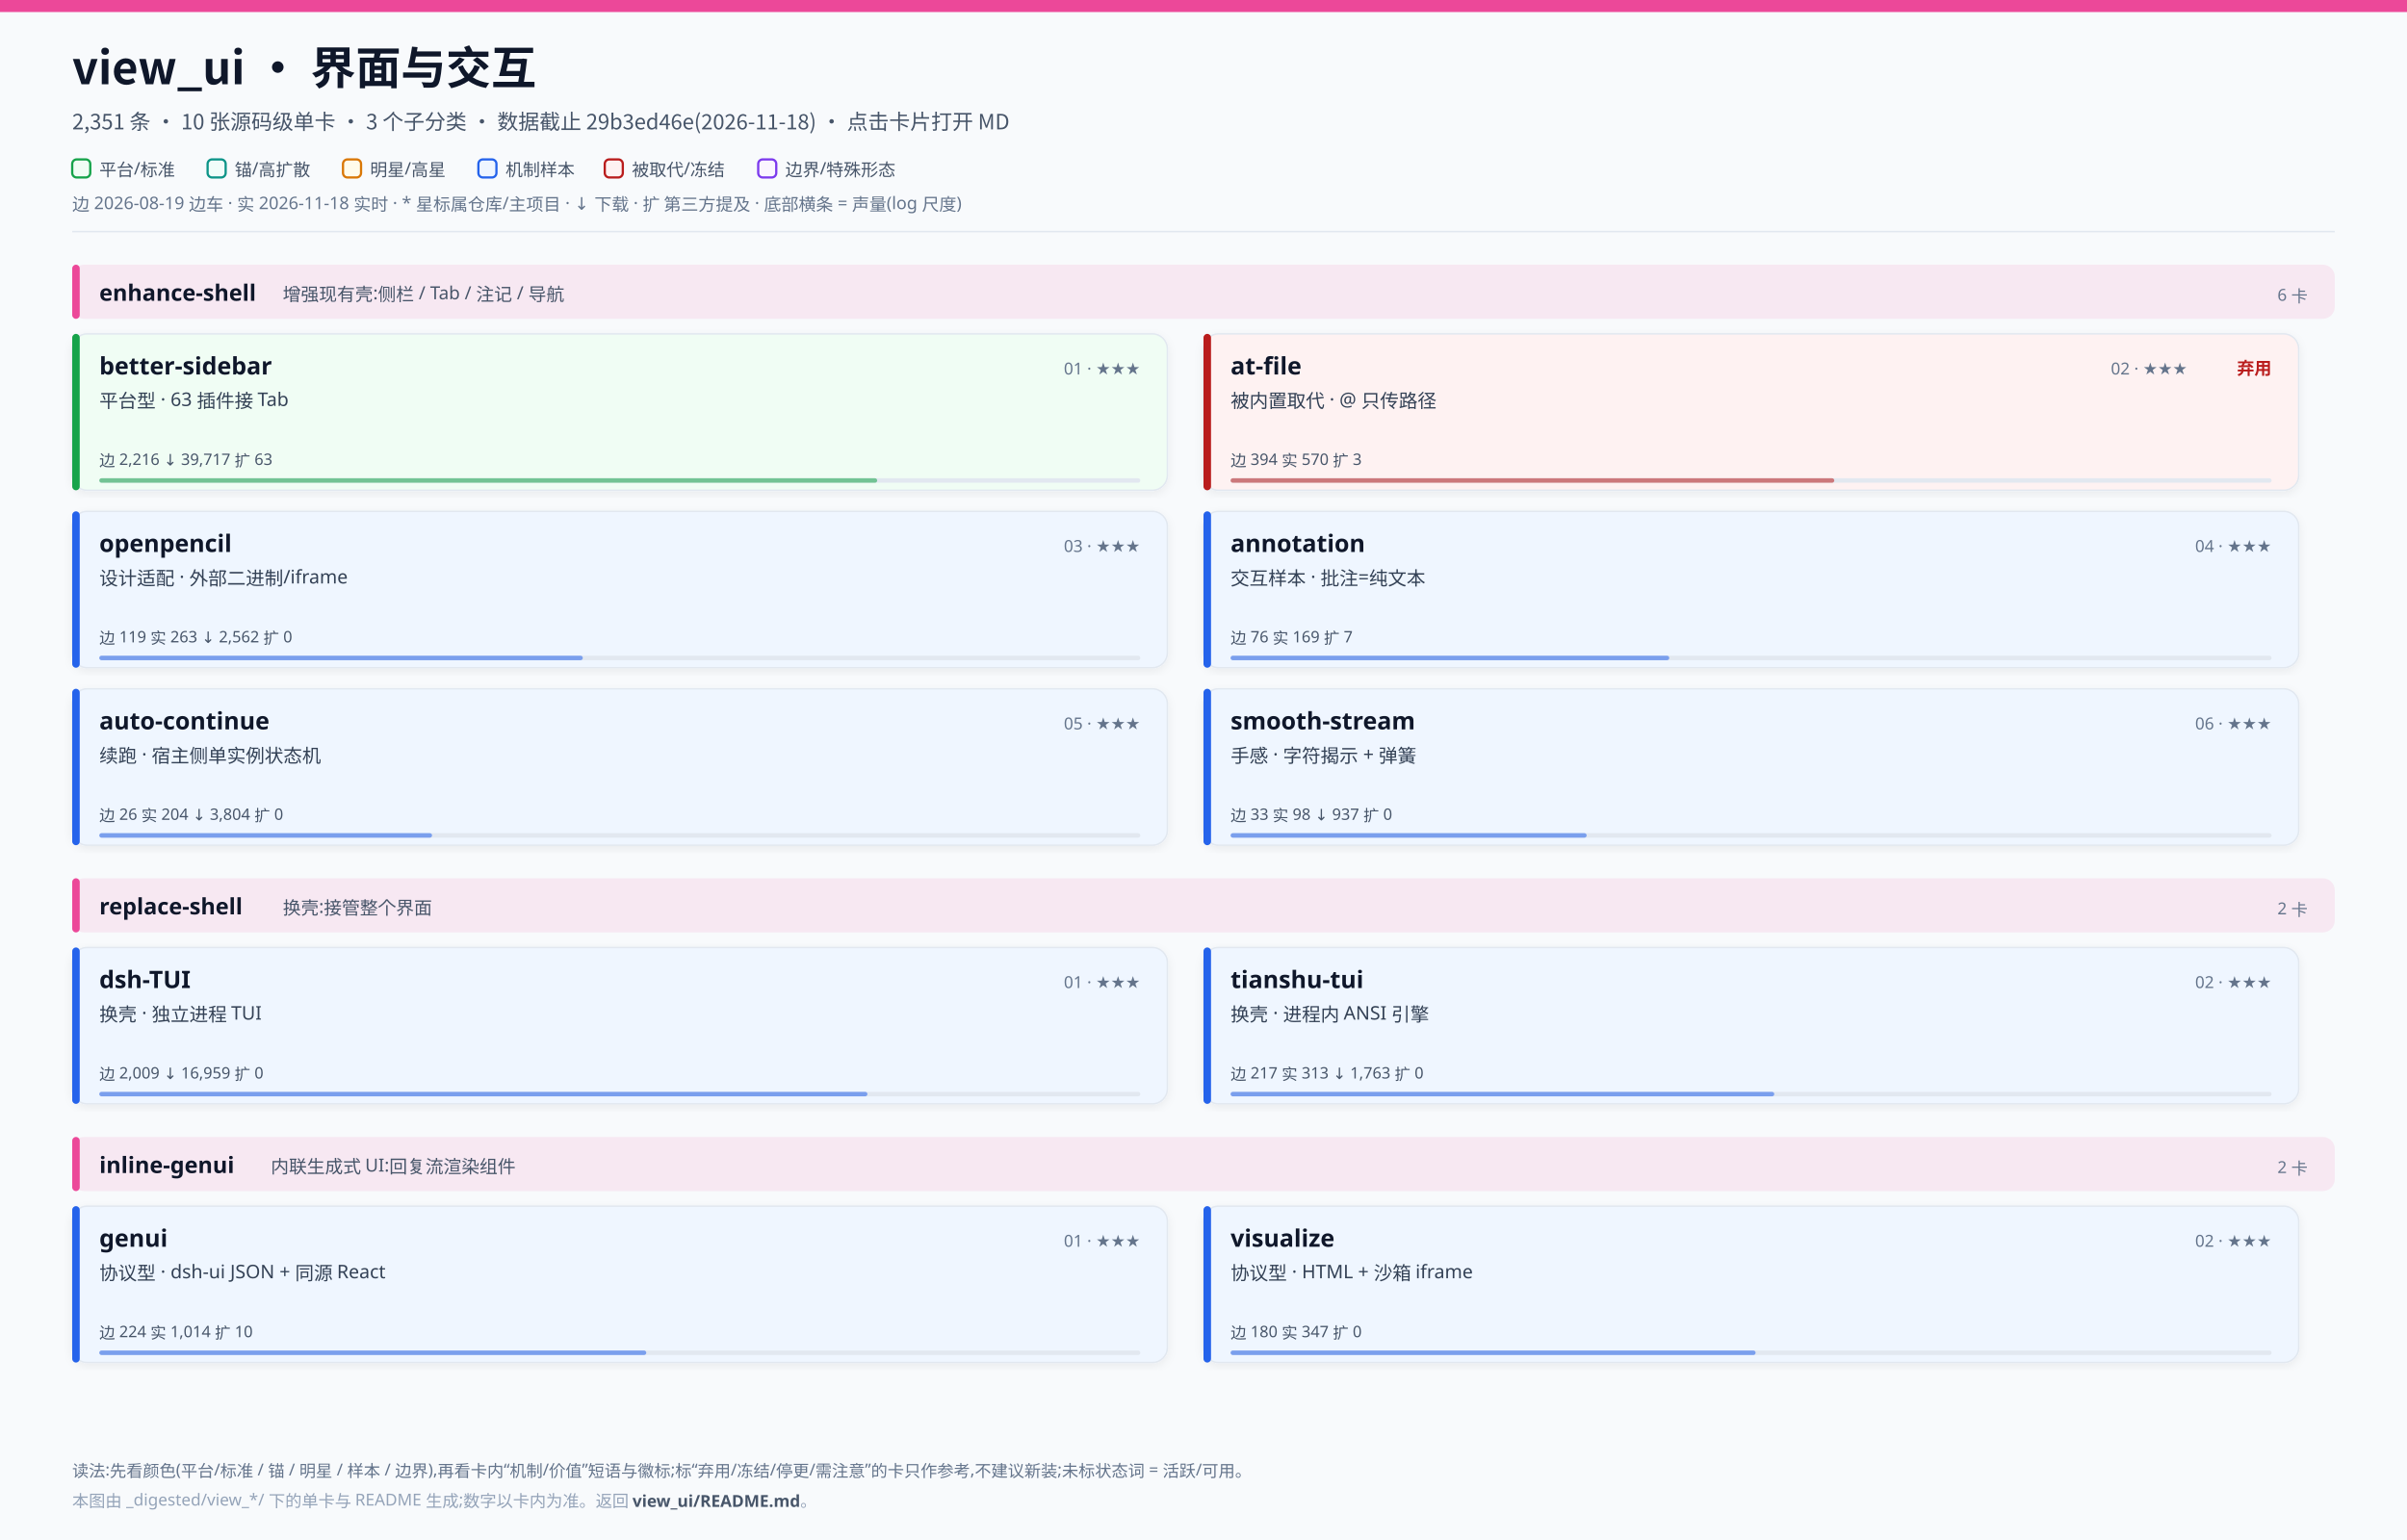
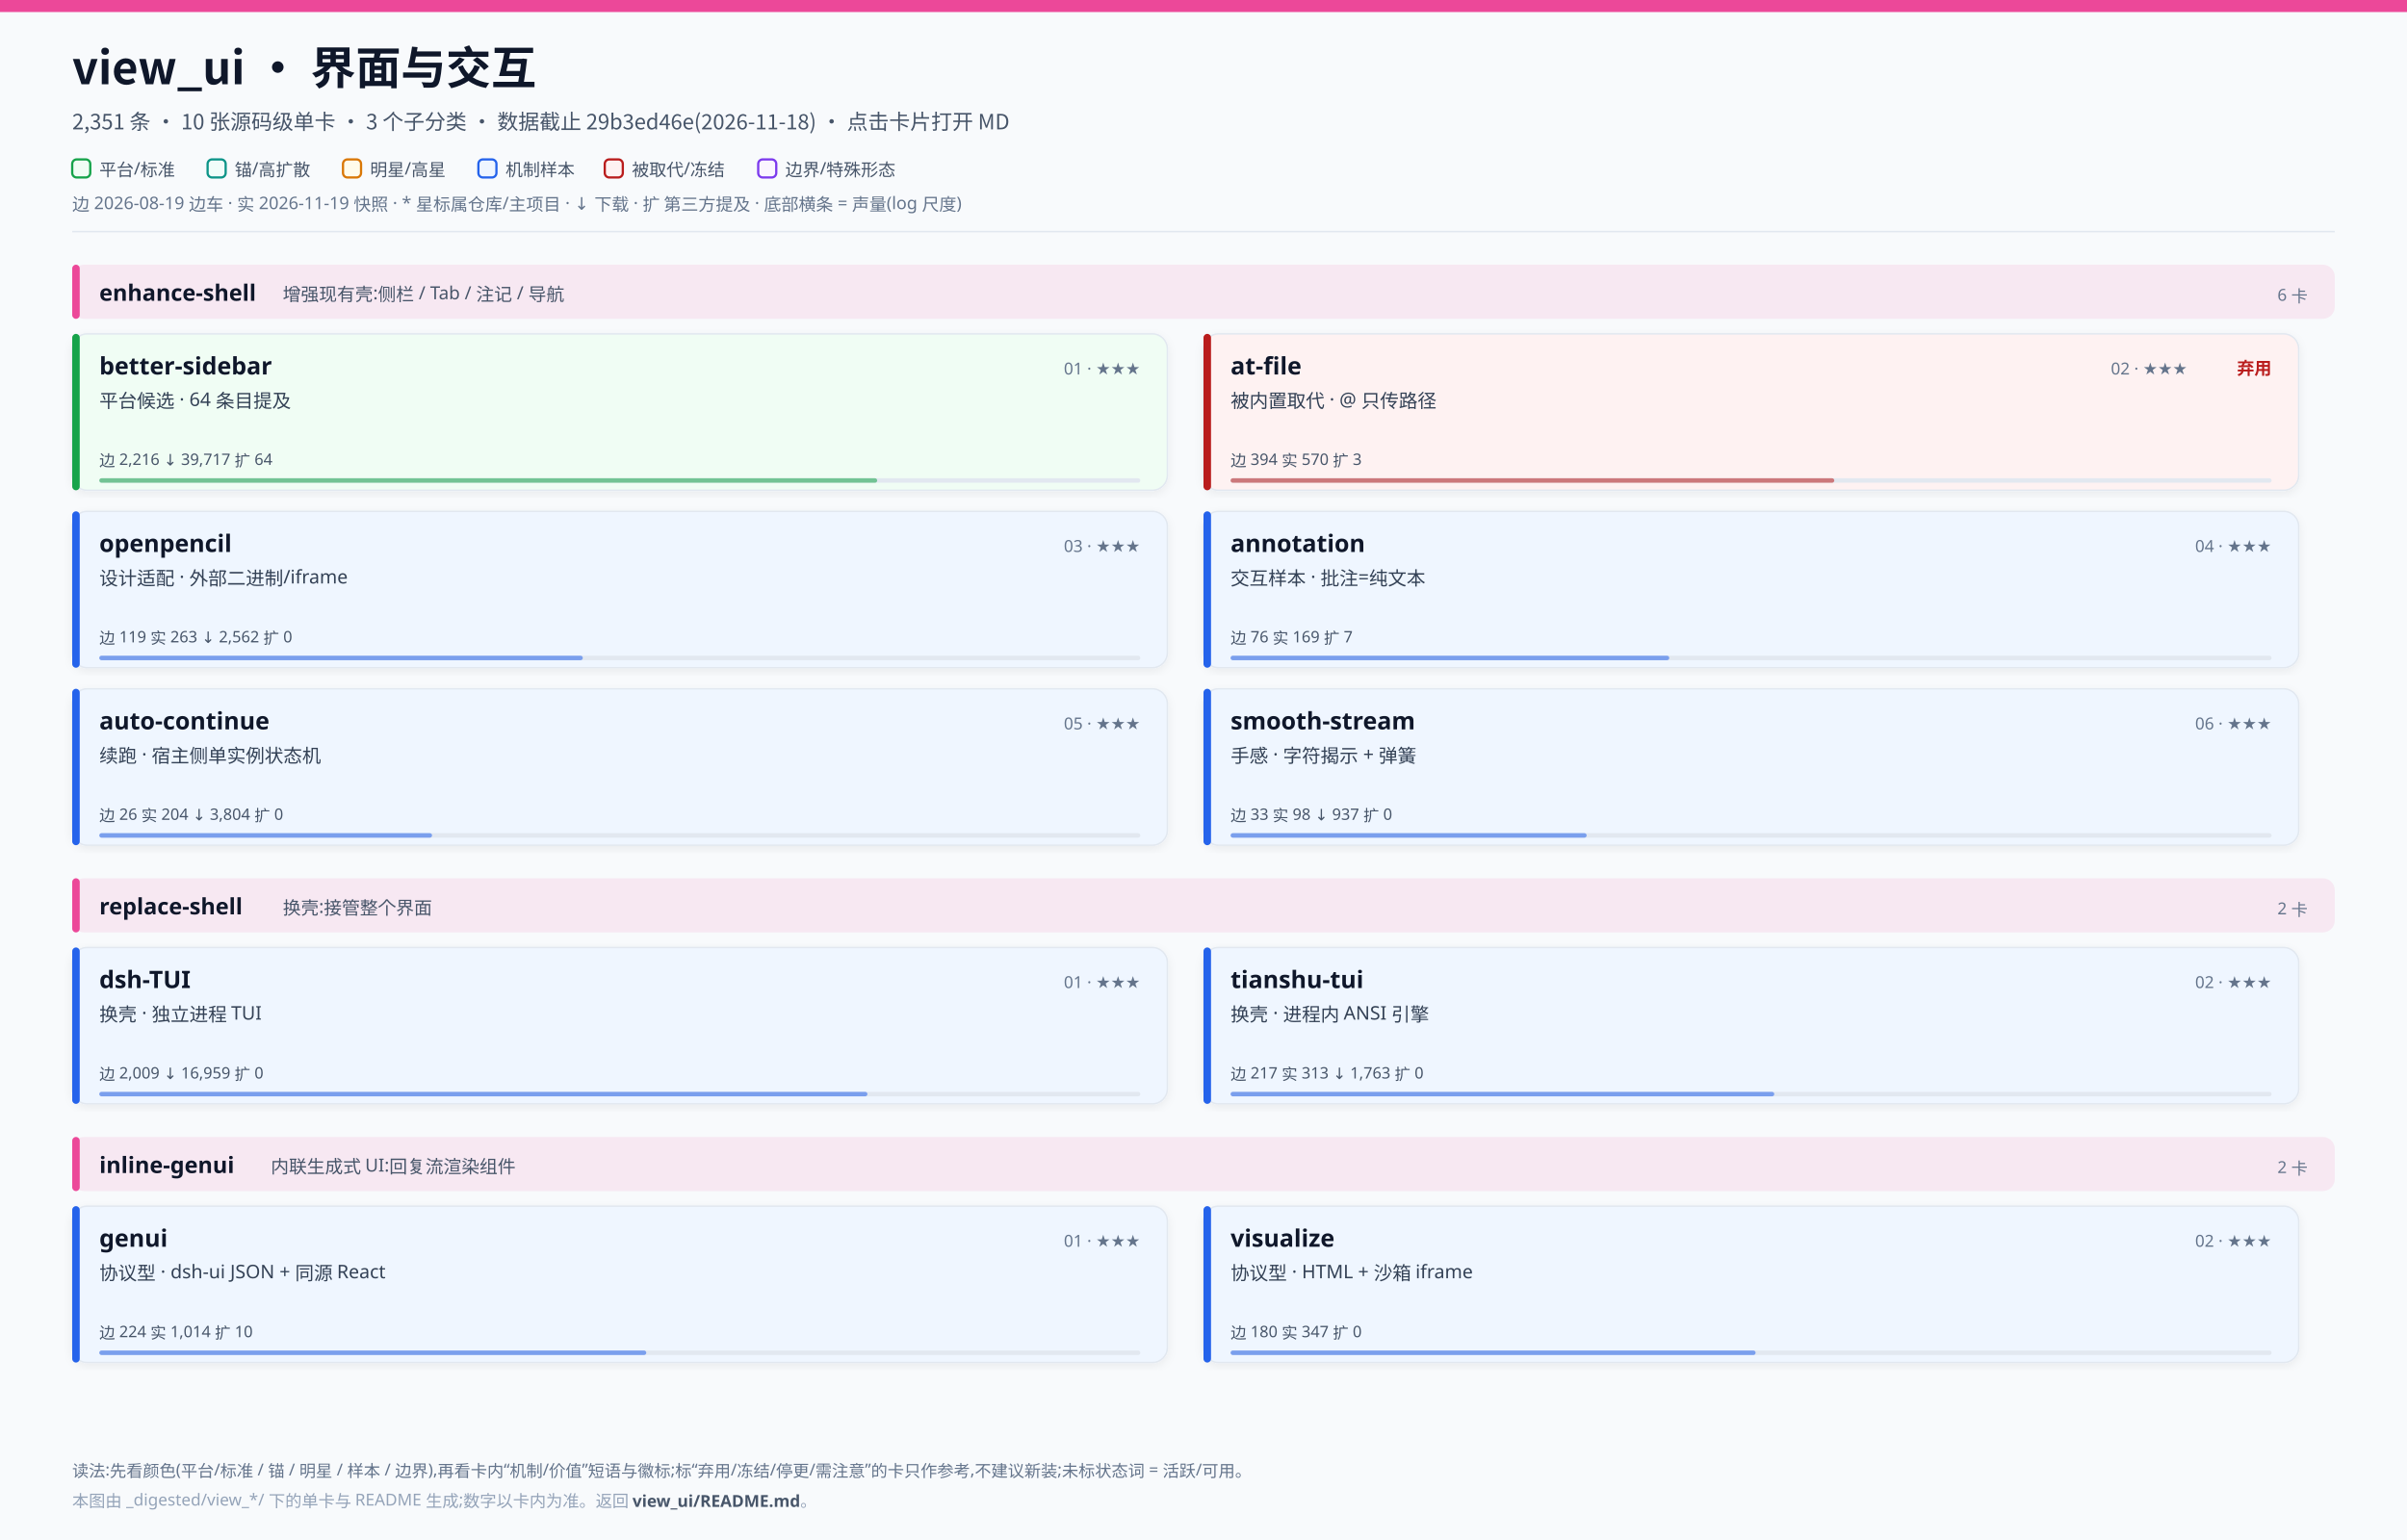
<svg xmlns="http://www.w3.org/2000/svg" xmlns:xlink="http://www.w3.org/1999/xlink" width="1600" height="1024" viewBox="0 0 1600 1024" role="img" aria-labelledby="t d">
  <defs>
    <filter id="shadow" x="-5%" y="-5%" width="110%" height="110%">
      <feDropShadow dx="0" dy="2" stdDeviation="3" flood-color="#0f172a" flood-opacity="0.06" />
    </filter>
  </defs>
  <rect width="1600" height="1024" fill="#f8fafc" />
  <rect x="0" y="0" width="1600" height="8" fill="#ec4899" />
  <a xlink:href="README.md" href="README.md">
    <text x="48" y="56" font-family="'PingFang SC','Noto Sans CJK SC','Microsoft YaHei',sans-serif" font-size="30" font-weight="700" fill="#0f172a">view_ui · 界面与交互</text>
  </a>
  <text x="48" y="86" font-family="'PingFang SC','Noto Sans CJK SC','Microsoft YaHei',sans-serif" font-size="14" fill="#475569">2,351 条 · 10 张源码级单卡 · 3 个子分类 · 数据截止 29b3ed46e(2026-11-18) · 点击卡片打开 MD</text>
  <rect x="48" y="106" width="12" height="12" rx="3" fill="#f0fdf4" stroke="#16a34a" stroke-width="1.5" />
  <text x="66" y="117" font-family="sans-serif" font-size="11.5" fill="#475569">平台/标准</text>
  <rect x="138" y="106" width="12" height="12" rx="3" fill="#f0fdfa" stroke="#0d9488" stroke-width="1.5" />
  <text x="156" y="117" font-family="sans-serif" font-size="11.5" fill="#475569">锚/高扩散</text>
  <rect x="228" y="106" width="12" height="12" rx="3" fill="#fffbeb" stroke="#d97706" stroke-width="1.5" />
  <text x="246" y="117" font-family="sans-serif" font-size="11.5" fill="#475569">明星/高星</text>
  <rect x="318" y="106" width="12" height="12" rx="3" fill="#eff6ff" stroke="#2563eb" stroke-width="1.5" />
  <text x="336" y="117" font-family="sans-serif" font-size="11.5" fill="#475569">机制样本</text>
  <rect x="402" y="106" width="12" height="12" rx="3" fill="#fef2f2" stroke="#b91c1c" stroke-width="1.5" />
  <text x="420" y="117" font-family="sans-serif" font-size="11.5" fill="#475569">被取代/冻结</text>
  <rect x="504" y="106" width="12" height="12" rx="3" fill="#faf5ff" stroke="#7c3aed" stroke-width="1.5" />
  <text x="522" y="117" font-family="sans-serif" font-size="11.5" fill="#475569">边界/特殊形态</text>
-   <text x="48" y="140" font-family="sans-serif" font-size="11.5" fill="#64748b">边 2026-08-19 边车 · 实 2026-11-18 实时 · * 星标属仓库/主项目 · ↓ 下载 · 扩 第三方提及 · 底部横条 = 声量(log 尺度)</text>
+   <text x="48" y="140" font-family="sans-serif" font-size="11.5" fill="#64748b">边 2026-08-19 边车 · 实 2026-11-19 快照 · * 星标属仓库/主项目 · ↓ 下载 · 扩 第三方提及 · 底部横条 = 声量(log 尺度)</text>
  <line x1="48" y1="154" x2="1552" y2="154" stroke="#e2e8f0" />
  <a xlink:href="enhance-shell/README.md" href="enhance-shell/README.md">
    <rect x="48" y="176" width="1504" height="36" rx="8" fill="#ec4899" fill-opacity="0.10" />
    <rect x="48" y="176" width="5" height="36" rx="2.5" fill="#ec4899" />
    <text x="66" y="200" font-family="'PingFang SC',sans-serif" font-size="15" font-weight="700" fill="#0f172a">enhance-shell</text>
    <text x="188" y="200" font-family="'PingFang SC',sans-serif" font-size="12" fill="#475569">增强现有壳:侧栏 / Tab / 注记 / 导航</text>
    <text x="1534" y="200" text-anchor="end" font-family="sans-serif" font-size="11" fill="#64748b">6 卡</text>
  </a>
  <a xlink:href="enhance-shell/01-better-sidebar.md" href="enhance-shell/01-better-sidebar.md">
    <g>
      <rect x="48" y="222" width="728" height="104" rx="10" fill="#f0fdf4" stroke="#e2e8f0" filter="url(#shadow)" />
      <rect x="48" y="222" width="5" height="104" rx="2.5" fill="#16a34a" />
      <text x="66" y="249" font-family="'PingFang SC',sans-serif" font-size="16" font-weight="700" fill="#0f172a">better-sidebar</text>
      <text x="758" y="249" text-anchor="end" font-family="sans-serif" font-size="11" fill="#64748b">01 · ★★★</text>
-       <text x="66" y="271" font-family="'PingFang SC',sans-serif" font-size="12.5" fill="#334155">平台型 · 63 插件接 Tab</text>
-       <text x="66" y="310" font-family="sans-serif" font-size="10.5" fill="#475569">边 2,216   ↓ 39,717   扩 63</text>
+       <text x="66" y="271" font-family="'PingFang SC',sans-serif" font-size="12.5" fill="#334155">平台候选 · 64 条目提及</text>
+       <text x="66" y="310" font-family="sans-serif" font-size="10.5" fill="#475569">边 2,216   ↓ 39,717   扩 64</text>
      <rect x="66" y="318" width="692" height="3" rx="1.5" fill="#e2e8f0" />
      <rect x="66" y="318" width="517.1" height="3" rx="1.5" fill="#16a34a" fill-opacity="0.55" />
    </g>
  </a>
  <a xlink:href="enhance-shell/02-at-file.md" href="enhance-shell/02-at-file.md">
    <g>
      <rect x="800" y="222" width="728" height="104" rx="10" fill="#fef2f2" stroke="#e2e8f0" filter="url(#shadow)" />
      <rect x="800" y="222" width="5" height="104" rx="2.5" fill="#b91c1c" />
      <text x="818" y="249" font-family="'PingFang SC',sans-serif" font-size="16" font-weight="700" fill="#0f172a">at-file</text>
      <text x="1454" y="249" text-anchor="end" font-family="sans-serif" font-size="11" fill="#64748b">02 · ★★★</text>
      <text x="1510" y="249" text-anchor="end" font-family="'PingFang SC',sans-serif" font-size="11.5" font-weight="700" fill="#b91c1c">弃用</text>
      <text x="818" y="271" font-family="'PingFang SC',sans-serif" font-size="12.5" fill="#334155">被内置取代 · @ 只传路径</text>
      <text x="818" y="310" font-family="sans-serif" font-size="10.5" fill="#475569">边 394   实 570   扩 3</text>
      <rect x="818" y="318" width="692" height="3" rx="1.5" fill="#e2e8f0" />
      <rect x="818" y="318" width="401.3" height="3" rx="1.5" fill="#b91c1c" fill-opacity="0.55" />
    </g>
  </a>
  <a xlink:href="enhance-shell/03-openpencil.md" href="enhance-shell/03-openpencil.md">
    <g>
      <rect x="48" y="340" width="728" height="104" rx="10" fill="#eff6ff" stroke="#e2e8f0" filter="url(#shadow)" />
      <rect x="48" y="340" width="5" height="104" rx="2.5" fill="#2563eb" />
      <text x="66" y="367" font-family="'PingFang SC',sans-serif" font-size="16" font-weight="700" fill="#0f172a">openpencil</text>
      <text x="758" y="367" text-anchor="end" font-family="sans-serif" font-size="11" fill="#64748b">03 · ★★★</text>
      <text x="66" y="389" font-family="'PingFang SC',sans-serif" font-size="12.5" fill="#334155">设计适配 · 外部二进制/iframe</text>
      <text x="66" y="428" font-family="sans-serif" font-size="10.5" fill="#475569">边 119   实 263   ↓ 2,562   扩 0</text>
      <rect x="66" y="436" width="692" height="3" rx="1.5" fill="#e2e8f0" />
      <rect x="66" y="436" width="321.4" height="3" rx="1.5" fill="#2563eb" fill-opacity="0.55" />
    </g>
  </a>
  <a xlink:href="enhance-shell/04-dsh-annotation.md" href="enhance-shell/04-dsh-annotation.md">
    <g>
      <rect x="800" y="340" width="728" height="104" rx="10" fill="#eff6ff" stroke="#e2e8f0" filter="url(#shadow)" />
      <rect x="800" y="340" width="5" height="104" rx="2.5" fill="#2563eb" />
      <text x="818" y="367" font-family="'PingFang SC',sans-serif" font-size="16" font-weight="700" fill="#0f172a">annotation</text>
      <text x="1510" y="367" text-anchor="end" font-family="sans-serif" font-size="11" fill="#64748b">04 · ★★★</text>
      <text x="818" y="389" font-family="'PingFang SC',sans-serif" font-size="12.5" fill="#334155">交互样本 · 批注=纯文本</text>
      <text x="818" y="428" font-family="sans-serif" font-size="10.5" fill="#475569">边 76   实 169   扩 7</text>
      <rect x="818" y="436" width="692" height="3" rx="1.5" fill="#e2e8f0" />
      <rect x="818" y="436" width="291.6" height="3" rx="1.5" fill="#2563eb" fill-opacity="0.55" />
    </g>
  </a>
  <a xlink:href="enhance-shell/05-auto-continue.md" href="enhance-shell/05-auto-continue.md">
    <g>
      <rect x="48" y="458" width="728" height="104" rx="10" fill="#eff6ff" stroke="#e2e8f0" filter="url(#shadow)" />
      <rect x="48" y="458" width="5" height="104" rx="2.5" fill="#2563eb" />
      <text x="66" y="485" font-family="'PingFang SC',sans-serif" font-size="16" font-weight="700" fill="#0f172a">auto-continue</text>
      <text x="758" y="485" text-anchor="end" font-family="sans-serif" font-size="11" fill="#64748b">05 · ★★★</text>
      <text x="66" y="507" font-family="'PingFang SC',sans-serif" font-size="12.5" fill="#334155">续跑 · 宿主侧单实例状态机</text>
      <text x="66" y="546" font-family="sans-serif" font-size="10.5" fill="#475569">边 26   实 204   ↓ 3,804   扩 0</text>
      <rect x="66" y="554" width="692" height="3" rx="1.5" fill="#e2e8f0" />
      <rect x="66" y="554" width="221.2" height="3" rx="1.5" fill="#2563eb" fill-opacity="0.55" />
    </g>
  </a>
  <a xlink:href="enhance-shell/06-smooth-stream.md" href="enhance-shell/06-smooth-stream.md">
    <g>
      <rect x="800" y="458" width="728" height="104" rx="10" fill="#eff6ff" stroke="#e2e8f0" filter="url(#shadow)" />
      <rect x="800" y="458" width="5" height="104" rx="2.5" fill="#2563eb" />
      <text x="818" y="485" font-family="'PingFang SC',sans-serif" font-size="16" font-weight="700" fill="#0f172a">smooth-stream</text>
      <text x="1510" y="485" text-anchor="end" font-family="sans-serif" font-size="11" fill="#64748b">06 · ★★★</text>
      <text x="818" y="507" font-family="'PingFang SC',sans-serif" font-size="12.5" fill="#334155">手感 · 字符揭示 + 弹簧</text>
      <text x="818" y="546" font-family="sans-serif" font-size="10.5" fill="#475569">边 33   实 98   ↓ 937   扩 0</text>
      <rect x="818" y="554" width="692" height="3" rx="1.5" fill="#e2e8f0" />
      <rect x="818" y="554" width="236.7" height="3" rx="1.5" fill="#2563eb" fill-opacity="0.55" />
    </g>
  </a>
  <a xlink:href="replace-shell/README.md" href="replace-shell/README.md">
    <rect x="48" y="584" width="1504" height="36" rx="8" fill="#ec4899" fill-opacity="0.10" />
    <rect x="48" y="584" width="5" height="36" rx="2.5" fill="#ec4899" />
    <text x="66" y="608" font-family="'PingFang SC',sans-serif" font-size="15" font-weight="700" fill="#0f172a">replace-shell</text>
    <text x="188" y="608" font-family="'PingFang SC',sans-serif" font-size="12" fill="#475569">换壳:接管整个界面</text>
    <text x="1534" y="608" text-anchor="end" font-family="sans-serif" font-size="11" fill="#64748b">2 卡</text>
  </a>
  <a xlink:href="replace-shell/01-dsh-tui.md" href="replace-shell/01-dsh-tui.md">
    <g>
      <rect x="48" y="630" width="728" height="104" rx="10" fill="#eff6ff" stroke="#e2e8f0" filter="url(#shadow)" />
      <rect x="48" y="630" width="5" height="104" rx="2.5" fill="#2563eb" />
      <text x="66" y="657" font-family="'PingFang SC',sans-serif" font-size="16" font-weight="700" fill="#0f172a">dsh-TUI</text>
      <text x="758" y="657" text-anchor="end" font-family="sans-serif" font-size="11" fill="#64748b">01 · ★★★</text>
      <text x="66" y="679" font-family="'PingFang SC',sans-serif" font-size="12.5" fill="#334155">换壳 · 独立进程 TUI</text>
      <text x="66" y="718" font-family="sans-serif" font-size="10.5" fill="#475569">边 2,009   ↓ 16,959   扩 0</text>
      <rect x="66" y="726" width="692" height="3" rx="1.5" fill="#e2e8f0" />
      <rect x="66" y="726" width="510.6" height="3" rx="1.5" fill="#2563eb" fill-opacity="0.55" />
    </g>
  </a>
  <a xlink:href="replace-shell/02-dsh-tianshu-tui.md" href="replace-shell/02-dsh-tianshu-tui.md">
    <g>
      <rect x="800" y="630" width="728" height="104" rx="10" fill="#eff6ff" stroke="#e2e8f0" filter="url(#shadow)" />
      <rect x="800" y="630" width="5" height="104" rx="2.5" fill="#2563eb" />
      <text x="818" y="657" font-family="'PingFang SC',sans-serif" font-size="16" font-weight="700" fill="#0f172a">tianshu-tui</text>
      <text x="1510" y="657" text-anchor="end" font-family="sans-serif" font-size="11" fill="#64748b">02 · ★★★</text>
      <text x="818" y="679" font-family="'PingFang SC',sans-serif" font-size="12.5" fill="#334155">换壳 · 进程内 ANSI 引擎</text>
      <text x="818" y="718" font-family="sans-serif" font-size="10.5" fill="#475569">边 217   实 313   ↓ 1,763   扩 0</text>
      <rect x="818" y="726" width="692" height="3" rx="1.5" fill="#e2e8f0" />
      <rect x="818" y="726" width="361.4" height="3" rx="1.5" fill="#2563eb" fill-opacity="0.55" />
    </g>
  </a>
  <a xlink:href="inline-genui/README.md" href="inline-genui/README.md">
    <rect x="48" y="756" width="1504" height="36" rx="8" fill="#ec4899" fill-opacity="0.10" />
    <rect x="48" y="756" width="5" height="36" rx="2.5" fill="#ec4899" />
    <text x="66" y="780" font-family="'PingFang SC',sans-serif" font-size="15" font-weight="700" fill="#0f172a">inline-genui</text>
    <text x="180" y="780" font-family="'PingFang SC',sans-serif" font-size="12" fill="#475569">内联生成式 UI:回复流渲染组件</text>
    <text x="1534" y="780" text-anchor="end" font-family="sans-serif" font-size="11" fill="#64748b">2 卡</text>
  </a>
  <a xlink:href="inline-genui/01-genui.md" href="inline-genui/01-genui.md">
    <g>
      <rect x="48" y="802" width="728" height="104" rx="10" fill="#eff6ff" stroke="#e2e8f0" filter="url(#shadow)" />
      <rect x="48" y="802" width="5" height="104" rx="2.5" fill="#2563eb" />
      <text x="66" y="829" font-family="'PingFang SC',sans-serif" font-size="16" font-weight="700" fill="#0f172a">genui</text>
      <text x="758" y="829" text-anchor="end" font-family="sans-serif" font-size="11" fill="#64748b">01 · ★★★</text>
      <text x="66" y="851" font-family="'PingFang SC',sans-serif" font-size="12.5" fill="#334155">协议型 · dsh-ui JSON + 同源 React</text>
      <text x="66" y="890" font-family="sans-serif" font-size="10.5" fill="#475569">边 224   实 1,014   扩 10</text>
      <rect x="66" y="898" width="692" height="3" rx="1.5" fill="#e2e8f0" />
      <rect x="66" y="898" width="363.6" height="3" rx="1.5" fill="#2563eb" fill-opacity="0.55" />
    </g>
  </a>
  <a xlink:href="inline-genui/02-dsh-visualize.md" href="inline-genui/02-dsh-visualize.md">
    <g>
      <rect x="800" y="802" width="728" height="104" rx="10" fill="#eff6ff" stroke="#e2e8f0" filter="url(#shadow)" />
      <rect x="800" y="802" width="5" height="104" rx="2.5" fill="#2563eb" />
      <text x="818" y="829" font-family="'PingFang SC',sans-serif" font-size="16" font-weight="700" fill="#0f172a">visualize</text>
      <text x="1510" y="829" text-anchor="end" font-family="sans-serif" font-size="11" fill="#64748b">02 · ★★★</text>
      <text x="818" y="851" font-family="'PingFang SC',sans-serif" font-size="12.5" fill="#334155">协议型 · HTML + 沙箱 iframe</text>
      <text x="818" y="890" font-family="sans-serif" font-size="10.5" fill="#475569">边 180   实 347   扩 0</text>
      <rect x="818" y="898" width="692" height="3" rx="1.5" fill="#e2e8f0" />
      <rect x="818" y="898" width="349.0" height="3" rx="1.5" fill="#2563eb" fill-opacity="0.55" />
    </g>
  </a>
  <text x="48" y="982" font-family="sans-serif" font-size="11" fill="#64748b">读法:先看颜色(平台/标准 / 锚 / 明星 / 样本 / 边界),再看卡内“机制/价值”短语与徽标;标“弃用/冻结/停更/需注意”的卡只作参考,不建议新装;未标状态词 = 活跃/可用。</text>
  <text x="48" y="1002" font-family="sans-serif" font-size="11" fill="#94a3b8">本图由 _digested/view_*/ 下的单卡与 README 生成;数字以卡内为准。返回 <tspan font-weight="600" fill="#475569">view_ui/README.md</tspan>。</text>
</svg>
